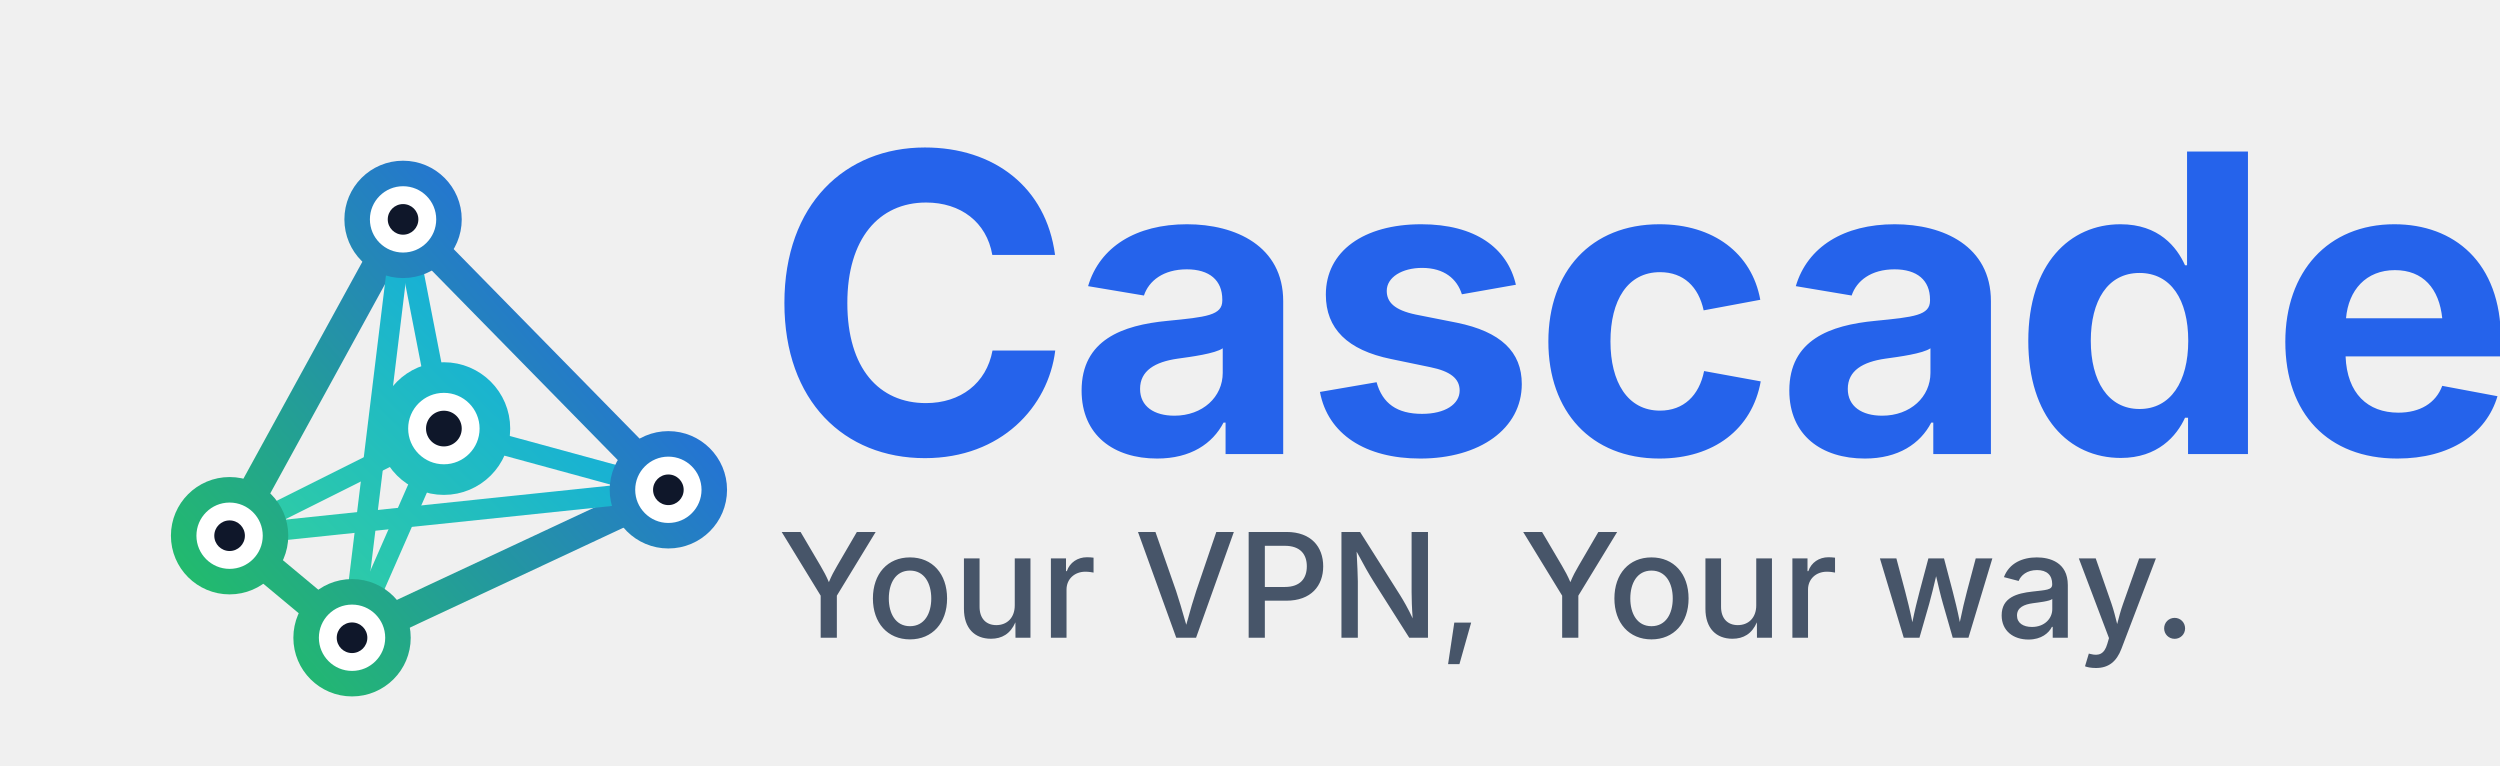
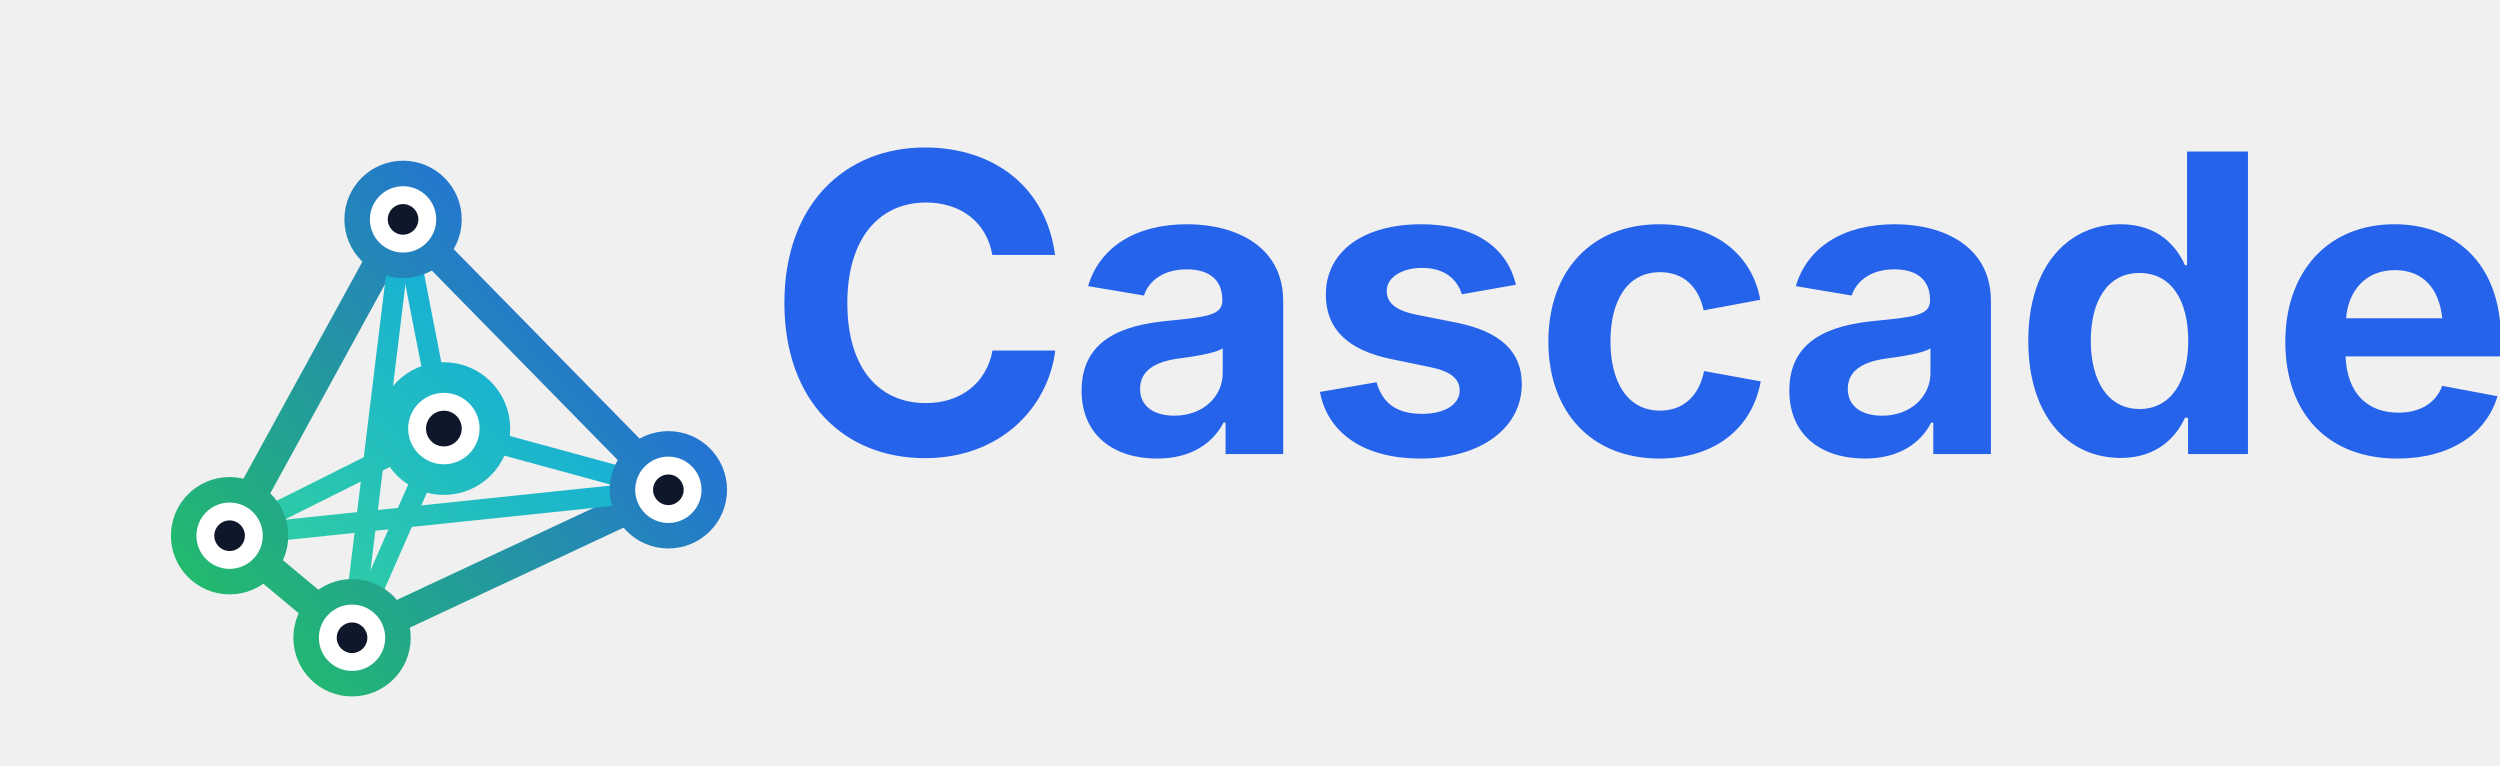
<svg xmlns="http://www.w3.org/2000/svg" width="980" height="300" viewBox="0 0 980 300" fill="none" role="img" aria-labelledby="title desc">
  <defs>
    <linearGradient id="gradA" x1="36" y1="230" x2="232" y2="58" gradientUnits="userSpaceOnUse">
      <stop offset="0" stop-color="#22C55E" />
      <stop offset="1" stop-color="#2563EB" />
    </linearGradient>
    <linearGradient id="gradB" x1="70" y1="214" x2="204" y2="76" gradientUnits="userSpaceOnUse">
      <stop offset="0" stop-color="#34D399" />
      <stop offset="1" stop-color="#0EA5E9" />
    </linearGradient>
    <style>
      .brand { fill: #2563EB; font: 700 163px Inter, ui-sans-serif, system-ui, -apple-system, "Segoe UI", Roboto, Arial, sans-serif; letter-spacing: -2px; }
-       .tag   { fill: #475569; font: 500 57px Inter, ui-sans-serif, system-ui, -apple-system, "Segoe UI", Roboto, Arial, sans-serif; letter-spacing: -0.2px; }
      .edgeA { stroke: url(#gradA); stroke-width: 12; stroke-linecap: round; stroke-linejoin: round; }
      .edgeB { stroke: url(#gradB); stroke-width: 8;  stroke-linecap: round; stroke-linejoin: round; }
      .nodeOuter     { fill: white; stroke: url(#gradA); stroke-width: 10; }
      .nodeInner     { fill: #0F172A; }
      .controller    { fill: white; stroke: url(#gradB); stroke-width: 12; }
      .controllerCore{ fill: #0F172A; }

    </style>
  </defs>
  <g transform="translate(20 20)">
    <path class="edgeA" d="M70 190 L138 66 L242 172 L118 230 Z" />
    <path class="edgeB" d="M70 190 L242 172" />
    <path class="edgeB" d="M138 66 L118 230" />
    <path class="edgeB" d="M154 148 L138 66" />
    <path class="edgeB" d="M154 148 L70 190" />
    <path class="edgeB" d="M154 148 L242 172" />
    <path class="edgeB" d="M154 148 L118 230" />
    <circle class="nodeOuter" cx="138" cy="66" r="18" />
    <circle class="nodeOuter" cx="70" cy="190" r="18" />
    <circle class="nodeOuter" cx="242" cy="172" r="18" />
    <circle class="nodeOuter" cx="118" cy="230" r="18" />
    <circle class="controller" cx="154" cy="148" r="20" />
    <circle class="controllerCore" cx="154" cy="148" r="7" />
    <circle class="nodeInner" cx="138" cy="66" r="6" />
    <circle class="nodeInner" cx="70" cy="190" r="6" />
    <circle class="nodeInner" cx="242" cy="172" r="6" />
    <circle class="nodeInner" cx="118" cy="230" r="6" />
  </g>
  <text x="300" y="178" class="brand">Cascade</text>
-   <text x="305" y="250" class="tag">Your VPN, Your way.</text>
</svg>
